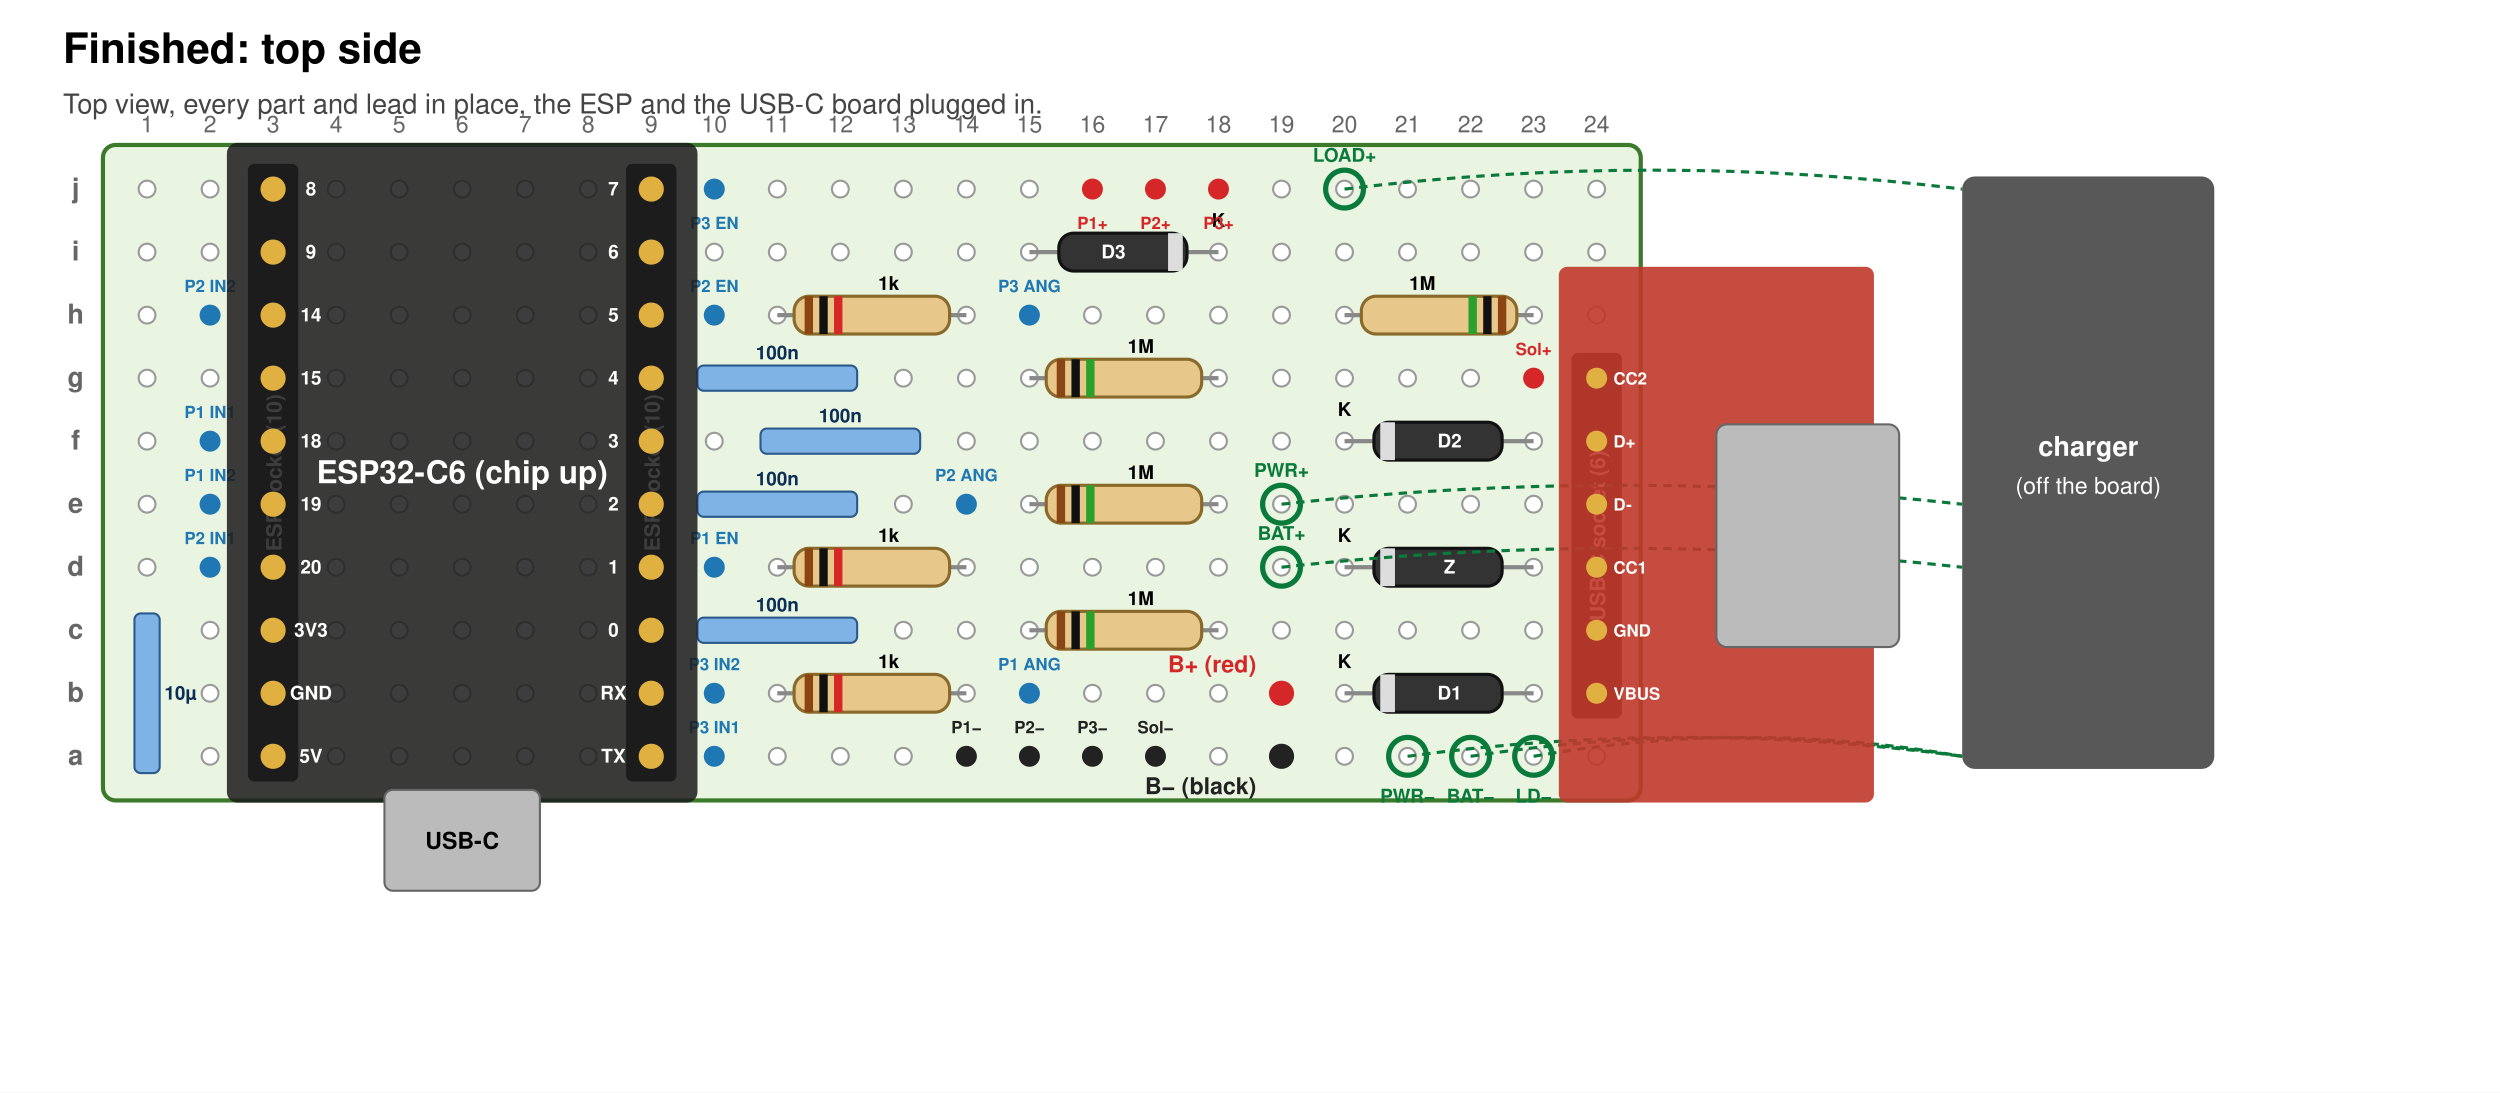
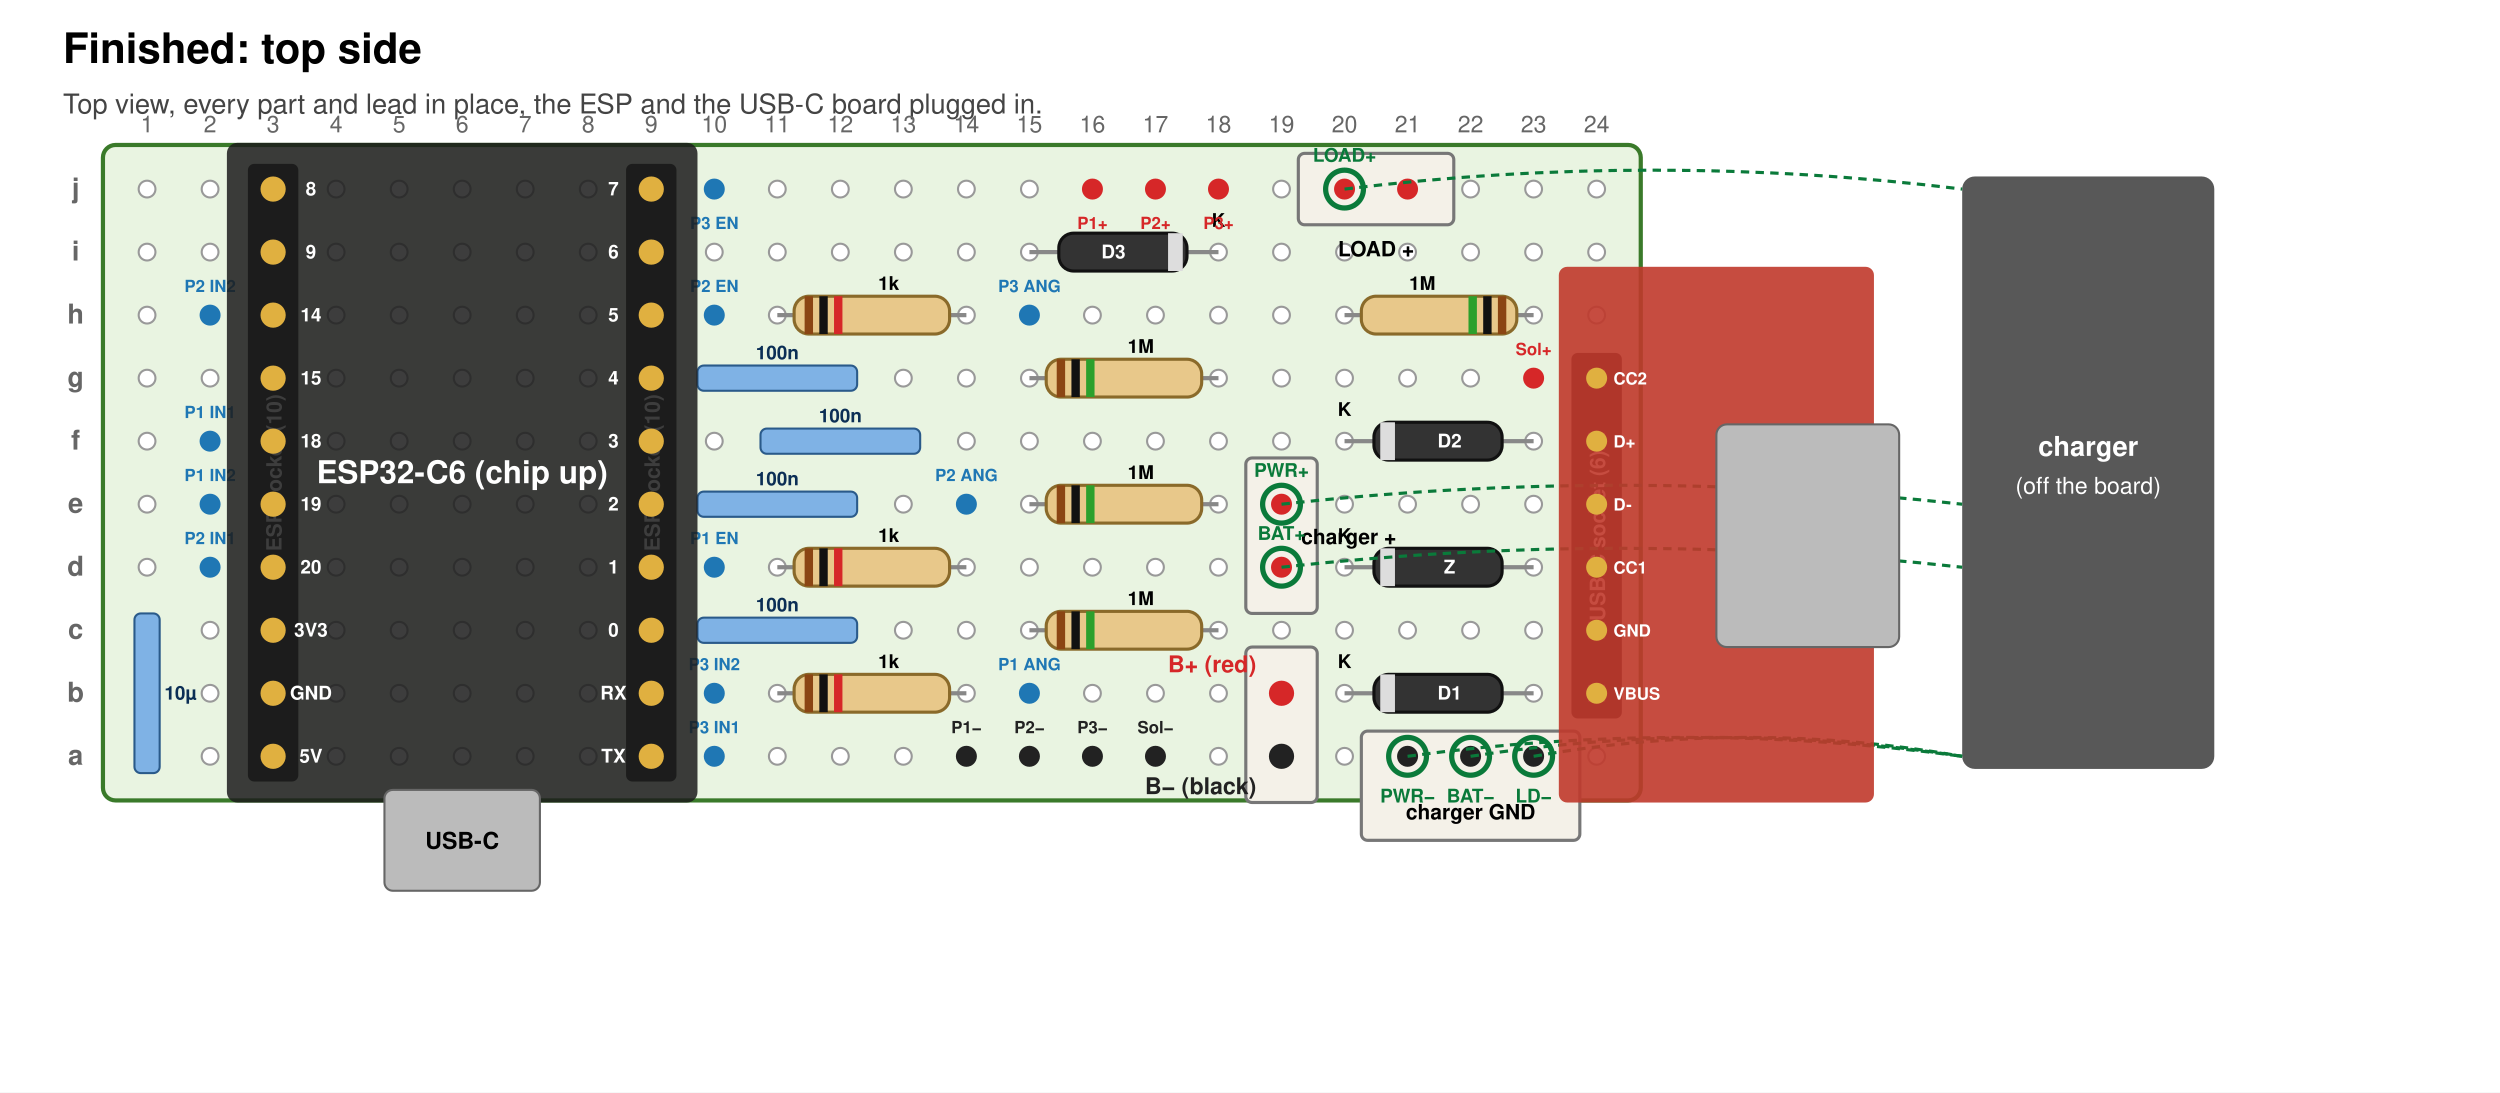
<svg xmlns="http://www.w3.org/2000/svg" width="1190" height="520" font-family="Helvetica,Arial">
  <defs>
    <filter id="mute">
      <feColorMatrix type="saturate" values="0" />
    </filter>
  </defs>
  <rect width="100%" height="100%" fill="#ffffff" />
  <text x="30" y="30" font-size="20" font-weight="bold">Finished: top side</text>
  <text x="30" y="54" font-size="13" fill="#444">Top view, every part and lead in place, the ESP and the USB-C board plugged in.</text>
  <rect x="49" y="69" width="732" height="312" rx="6" fill="#e9f4e1" stroke="#3a7a2a" stroke-width="2" />
  <text x="70" y="63" font-size="11" fill="#666" text-anchor="middle">1</text>
  <text x="100" y="63" font-size="11" fill="#666" text-anchor="middle">2</text>
  <text x="130" y="63" font-size="11" fill="#666" text-anchor="middle">3</text>
  <text x="160" y="63" font-size="11" fill="#666" text-anchor="middle">4</text>
  <text x="190" y="63" font-size="11" fill="#666" text-anchor="middle">5</text>
  <text x="220" y="63" font-size="11" fill="#666" text-anchor="middle">6</text>
  <text x="250" y="63" font-size="11" fill="#666" text-anchor="middle">7</text>
  <text x="280" y="63" font-size="11" fill="#666" text-anchor="middle">8</text>
  <text x="310" y="63" font-size="11" fill="#666" text-anchor="middle">9</text>
  <text x="340" y="63" font-size="11" fill="#666" text-anchor="middle">10</text>
  <text x="370" y="63" font-size="11" fill="#666" text-anchor="middle">11</text>
  <text x="400" y="63" font-size="11" fill="#666" text-anchor="middle">12</text>
  <text x="430" y="63" font-size="11" fill="#666" text-anchor="middle">13</text>
  <text x="460" y="63" font-size="11" fill="#666" text-anchor="middle">14</text>
  <text x="490" y="63" font-size="11" fill="#666" text-anchor="middle">15</text>
  <text x="520" y="63" font-size="11" fill="#666" text-anchor="middle">16</text>
  <text x="550" y="63" font-size="11" fill="#666" text-anchor="middle">17</text>
  <text x="580" y="63" font-size="11" fill="#666" text-anchor="middle">18</text>
  <text x="610" y="63" font-size="11" fill="#666" text-anchor="middle">19</text>
  <text x="640" y="63" font-size="11" fill="#666" text-anchor="middle">20</text>
  <text x="670" y="63" font-size="11" fill="#666" text-anchor="middle">21</text>
  <text x="700" y="63" font-size="11" fill="#666" text-anchor="middle">22</text>
  <text x="730" y="63" font-size="11" fill="#666" text-anchor="middle">23</text>
  <text x="760" y="63" font-size="11" fill="#666" text-anchor="middle">24</text>
  <text x="36" y="364" font-size="13" font-weight="bold" fill="#666" text-anchor="middle">a</text>
  <text x="36" y="334" font-size="13" font-weight="bold" fill="#666" text-anchor="middle">b</text>
  <text x="36" y="304" font-size="13" font-weight="bold" fill="#666" text-anchor="middle">c</text>
  <text x="36" y="274" font-size="13" font-weight="bold" fill="#666" text-anchor="middle">d</text>
  <text x="36" y="244" font-size="13" font-weight="bold" fill="#666" text-anchor="middle">e</text>
  <text x="36" y="214" font-size="13" font-weight="bold" fill="#666" text-anchor="middle">f</text>
  <text x="36" y="184" font-size="13" font-weight="bold" fill="#666" text-anchor="middle">g</text>
  <text x="36" y="154" font-size="13" font-weight="bold" fill="#666" text-anchor="middle">h</text>
  <text x="36" y="124" font-size="13" font-weight="bold" fill="#666" text-anchor="middle">i</text>
  <text x="36" y="94" font-size="13" font-weight="bold" fill="#666" text-anchor="middle">j</text>
  <circle cx="70" cy="360" r="4" fill="#fff" stroke="#999" />
  <circle cx="70" cy="330" r="4" fill="#fff" stroke="#999" />
  <circle cx="70" cy="300" r="4" fill="#fff" stroke="#999" />
  <circle cx="70" cy="270" r="4" fill="#fff" stroke="#999" />
  <circle cx="70" cy="240" r="4" fill="#fff" stroke="#999" />
  <circle cx="70" cy="210" r="4" fill="#fff" stroke="#999" />
  <circle cx="70" cy="180" r="4" fill="#fff" stroke="#999" />
  <circle cx="70" cy="150" r="4" fill="#fff" stroke="#999" />
  <circle cx="70" cy="120" r="4" fill="#fff" stroke="#999" />
  <circle cx="70" cy="90" r="4" fill="#fff" stroke="#999" />
  <circle cx="100" cy="360" r="4" fill="#fff" stroke="#999" />
  <circle cx="100" cy="330" r="4" fill="#fff" stroke="#999" />
  <circle cx="100" cy="300" r="4" fill="#fff" stroke="#999" />
  <circle cx="100" cy="270" r="4" fill="#fff" stroke="#999" />
  <circle cx="100" cy="240" r="4" fill="#fff" stroke="#999" />
  <circle cx="100" cy="210" r="4" fill="#fff" stroke="#999" />
  <circle cx="100" cy="180" r="4" fill="#fff" stroke="#999" />
  <circle cx="100" cy="150" r="4" fill="#fff" stroke="#999" />
  <circle cx="100" cy="120" r="4" fill="#fff" stroke="#999" />
  <circle cx="100" cy="90" r="4" fill="#fff" stroke="#999" />
  <circle cx="130" cy="360" r="4" fill="#fff" stroke="#999" />
  <circle cx="130" cy="330" r="4" fill="#fff" stroke="#999" />
  <circle cx="130" cy="300" r="4" fill="#fff" stroke="#999" />
  <circle cx="130" cy="270" r="4" fill="#fff" stroke="#999" />
  <circle cx="130" cy="240" r="4" fill="#fff" stroke="#999" />
  <circle cx="130" cy="210" r="4" fill="#fff" stroke="#999" />
  <circle cx="130" cy="180" r="4" fill="#fff" stroke="#999" />
  <circle cx="130" cy="150" r="4" fill="#fff" stroke="#999" />
  <circle cx="130" cy="120" r="4" fill="#fff" stroke="#999" />
  <circle cx="130" cy="90" r="4" fill="#fff" stroke="#999" />
  <circle cx="160" cy="360" r="4" fill="#fff" stroke="#999" />
  <circle cx="160" cy="330" r="4" fill="#fff" stroke="#999" />
  <circle cx="160" cy="300" r="4" fill="#fff" stroke="#999" />
  <circle cx="160" cy="270" r="4" fill="#fff" stroke="#999" />
  <circle cx="160" cy="240" r="4" fill="#fff" stroke="#999" />
  <circle cx="160" cy="210" r="4" fill="#fff" stroke="#999" />
  <circle cx="160" cy="180" r="4" fill="#fff" stroke="#999" />
  <circle cx="160" cy="150" r="4" fill="#fff" stroke="#999" />
  <circle cx="160" cy="120" r="4" fill="#fff" stroke="#999" />
  <circle cx="160" cy="90" r="4" fill="#fff" stroke="#999" />
  <circle cx="190" cy="360" r="4" fill="#fff" stroke="#999" />
  <circle cx="190" cy="330" r="4" fill="#fff" stroke="#999" />
  <circle cx="190" cy="300" r="4" fill="#fff" stroke="#999" />
  <circle cx="190" cy="270" r="4" fill="#fff" stroke="#999" />
  <circle cx="190" cy="240" r="4" fill="#fff" stroke="#999" />
  <circle cx="190" cy="210" r="4" fill="#fff" stroke="#999" />
  <circle cx="190" cy="180" r="4" fill="#fff" stroke="#999" />
  <circle cx="190" cy="150" r="4" fill="#fff" stroke="#999" />
  <circle cx="190" cy="120" r="4" fill="#fff" stroke="#999" />
  <circle cx="190" cy="90" r="4" fill="#fff" stroke="#999" />
  <circle cx="220" cy="360" r="4" fill="#fff" stroke="#999" />
  <circle cx="220" cy="330" r="4" fill="#fff" stroke="#999" />
  <circle cx="220" cy="300" r="4" fill="#fff" stroke="#999" />
  <circle cx="220" cy="270" r="4" fill="#fff" stroke="#999" />
  <circle cx="220" cy="240" r="4" fill="#fff" stroke="#999" />
  <circle cx="220" cy="210" r="4" fill="#fff" stroke="#999" />
  <circle cx="220" cy="180" r="4" fill="#fff" stroke="#999" />
  <circle cx="220" cy="150" r="4" fill="#fff" stroke="#999" />
  <circle cx="220" cy="120" r="4" fill="#fff" stroke="#999" />
  <circle cx="220" cy="90" r="4" fill="#fff" stroke="#999" />
  <circle cx="250" cy="360" r="4" fill="#fff" stroke="#999" />
  <circle cx="250" cy="330" r="4" fill="#fff" stroke="#999" />
  <circle cx="250" cy="300" r="4" fill="#fff" stroke="#999" />
  <circle cx="250" cy="270" r="4" fill="#fff" stroke="#999" />
  <circle cx="250" cy="240" r="4" fill="#fff" stroke="#999" />
  <circle cx="250" cy="210" r="4" fill="#fff" stroke="#999" />
  <circle cx="250" cy="180" r="4" fill="#fff" stroke="#999" />
  <circle cx="250" cy="150" r="4" fill="#fff" stroke="#999" />
  <circle cx="250" cy="120" r="4" fill="#fff" stroke="#999" />
  <circle cx="250" cy="90" r="4" fill="#fff" stroke="#999" />
  <circle cx="280" cy="360" r="4" fill="#fff" stroke="#999" />
  <circle cx="280" cy="330" r="4" fill="#fff" stroke="#999" />
  <circle cx="280" cy="300" r="4" fill="#fff" stroke="#999" />
  <circle cx="280" cy="270" r="4" fill="#fff" stroke="#999" />
  <circle cx="280" cy="240" r="4" fill="#fff" stroke="#999" />
  <circle cx="280" cy="210" r="4" fill="#fff" stroke="#999" />
  <circle cx="280" cy="180" r="4" fill="#fff" stroke="#999" />
  <circle cx="280" cy="150" r="4" fill="#fff" stroke="#999" />
  <circle cx="280" cy="120" r="4" fill="#fff" stroke="#999" />
  <circle cx="280" cy="90" r="4" fill="#fff" stroke="#999" />
  <circle cx="310" cy="360" r="4" fill="#fff" stroke="#999" />
  <circle cx="310" cy="330" r="4" fill="#fff" stroke="#999" />
  <circle cx="310" cy="300" r="4" fill="#fff" stroke="#999" />
  <circle cx="310" cy="270" r="4" fill="#fff" stroke="#999" />
  <circle cx="310" cy="240" r="4" fill="#fff" stroke="#999" />
  <circle cx="310" cy="210" r="4" fill="#fff" stroke="#999" />
  <circle cx="310" cy="180" r="4" fill="#fff" stroke="#999" />
  <circle cx="310" cy="150" r="4" fill="#fff" stroke="#999" />
  <circle cx="310" cy="120" r="4" fill="#fff" stroke="#999" />
  <circle cx="310" cy="90" r="4" fill="#fff" stroke="#999" />
  <circle cx="340" cy="360" r="4" fill="#fff" stroke="#999" />
  <circle cx="340" cy="330" r="4" fill="#fff" stroke="#999" />
  <circle cx="340" cy="300" r="4" fill="#fff" stroke="#999" />
  <circle cx="340" cy="270" r="4" fill="#fff" stroke="#999" />
  <circle cx="340" cy="240" r="4" fill="#fff" stroke="#999" />
  <circle cx="340" cy="210" r="4" fill="#fff" stroke="#999" />
  <circle cx="340" cy="180" r="4" fill="#fff" stroke="#999" />
  <circle cx="340" cy="150" r="4" fill="#fff" stroke="#999" />
  <circle cx="340" cy="120" r="4" fill="#fff" stroke="#999" />
  <circle cx="340" cy="90" r="4" fill="#fff" stroke="#999" />
  <circle cx="370" cy="360" r="4" fill="#fff" stroke="#999" />
  <circle cx="370" cy="330" r="4" fill="#fff" stroke="#999" />
  <circle cx="370" cy="300" r="4" fill="#fff" stroke="#999" />
  <circle cx="370" cy="270" r="4" fill="#fff" stroke="#999" />
  <circle cx="370" cy="240" r="4" fill="#fff" stroke="#999" />
  <circle cx="370" cy="210" r="4" fill="#fff" stroke="#999" />
  <circle cx="370" cy="180" r="4" fill="#fff" stroke="#999" />
  <circle cx="370" cy="150" r="4" fill="#fff" stroke="#999" />
  <circle cx="370" cy="120" r="4" fill="#fff" stroke="#999" />
  <circle cx="370" cy="90" r="4" fill="#fff" stroke="#999" />
  <circle cx="400" cy="360" r="4" fill="#fff" stroke="#999" />
  <circle cx="400" cy="330" r="4" fill="#fff" stroke="#999" />
  <circle cx="400" cy="300" r="4" fill="#fff" stroke="#999" />
  <circle cx="400" cy="270" r="4" fill="#fff" stroke="#999" />
  <circle cx="400" cy="240" r="4" fill="#fff" stroke="#999" />
  <circle cx="400" cy="210" r="4" fill="#fff" stroke="#999" />
  <circle cx="400" cy="180" r="4" fill="#fff" stroke="#999" />
  <circle cx="400" cy="150" r="4" fill="#fff" stroke="#999" />
  <circle cx="400" cy="120" r="4" fill="#fff" stroke="#999" />
  <circle cx="400" cy="90" r="4" fill="#fff" stroke="#999" />
  <circle cx="430" cy="360" r="4" fill="#fff" stroke="#999" />
  <circle cx="430" cy="330" r="4" fill="#fff" stroke="#999" />
  <circle cx="430" cy="300" r="4" fill="#fff" stroke="#999" />
  <circle cx="430" cy="270" r="4" fill="#fff" stroke="#999" />
  <circle cx="430" cy="240" r="4" fill="#fff" stroke="#999" />
  <circle cx="430" cy="210" r="4" fill="#fff" stroke="#999" />
  <circle cx="430" cy="180" r="4" fill="#fff" stroke="#999" />
  <circle cx="430" cy="150" r="4" fill="#fff" stroke="#999" />
  <circle cx="430" cy="120" r="4" fill="#fff" stroke="#999" />
  <circle cx="430" cy="90" r="4" fill="#fff" stroke="#999" />
  <circle cx="460" cy="360" r="4" fill="#fff" stroke="#999" />
  <circle cx="460" cy="330" r="4" fill="#fff" stroke="#999" />
  <circle cx="460" cy="300" r="4" fill="#fff" stroke="#999" />
  <circle cx="460" cy="270" r="4" fill="#fff" stroke="#999" />
  <circle cx="460" cy="240" r="4" fill="#fff" stroke="#999" />
  <circle cx="460" cy="210" r="4" fill="#fff" stroke="#999" />
  <circle cx="460" cy="180" r="4" fill="#fff" stroke="#999" />
  <circle cx="460" cy="150" r="4" fill="#fff" stroke="#999" />
  <circle cx="460" cy="120" r="4" fill="#fff" stroke="#999" />
  <circle cx="460" cy="90" r="4" fill="#fff" stroke="#999" />
  <circle cx="490" cy="360" r="4" fill="#fff" stroke="#999" />
  <circle cx="490" cy="330" r="4" fill="#fff" stroke="#999" />
  <circle cx="490" cy="300" r="4" fill="#fff" stroke="#999" />
  <circle cx="490" cy="270" r="4" fill="#fff" stroke="#999" />
  <circle cx="490" cy="240" r="4" fill="#fff" stroke="#999" />
  <circle cx="490" cy="210" r="4" fill="#fff" stroke="#999" />
  <circle cx="490" cy="180" r="4" fill="#fff" stroke="#999" />
  <circle cx="490" cy="150" r="4" fill="#fff" stroke="#999" />
  <circle cx="490" cy="120" r="4" fill="#fff" stroke="#999" />
  <circle cx="490" cy="90" r="4" fill="#fff" stroke="#999" />
  <circle cx="520" cy="360" r="4" fill="#fff" stroke="#999" />
  <circle cx="520" cy="330" r="4" fill="#fff" stroke="#999" />
  <circle cx="520" cy="300" r="4" fill="#fff" stroke="#999" />
  <circle cx="520" cy="270" r="4" fill="#fff" stroke="#999" />
  <circle cx="520" cy="240" r="4" fill="#fff" stroke="#999" />
  <circle cx="520" cy="210" r="4" fill="#fff" stroke="#999" />
  <circle cx="520" cy="180" r="4" fill="#fff" stroke="#999" />
  <circle cx="520" cy="150" r="4" fill="#fff" stroke="#999" />
  <circle cx="520" cy="120" r="4" fill="#fff" stroke="#999" />
  <circle cx="520" cy="90" r="4" fill="#fff" stroke="#999" />
  <circle cx="550" cy="360" r="4" fill="#fff" stroke="#999" />
  <circle cx="550" cy="330" r="4" fill="#fff" stroke="#999" />
  <circle cx="550" cy="300" r="4" fill="#fff" stroke="#999" />
  <circle cx="550" cy="270" r="4" fill="#fff" stroke="#999" />
  <circle cx="550" cy="240" r="4" fill="#fff" stroke="#999" />
  <circle cx="550" cy="210" r="4" fill="#fff" stroke="#999" />
  <circle cx="550" cy="180" r="4" fill="#fff" stroke="#999" />
  <circle cx="550" cy="150" r="4" fill="#fff" stroke="#999" />
  <circle cx="550" cy="120" r="4" fill="#fff" stroke="#999" />
  <circle cx="550" cy="90" r="4" fill="#fff" stroke="#999" />
  <circle cx="580" cy="360" r="4" fill="#fff" stroke="#999" />
  <circle cx="580" cy="330" r="4" fill="#fff" stroke="#999" />
  <circle cx="580" cy="300" r="4" fill="#fff" stroke="#999" />
  <circle cx="580" cy="270" r="4" fill="#fff" stroke="#999" />
  <circle cx="580" cy="240" r="4" fill="#fff" stroke="#999" />
  <circle cx="580" cy="210" r="4" fill="#fff" stroke="#999" />
  <circle cx="580" cy="180" r="4" fill="#fff" stroke="#999" />
  <circle cx="580" cy="150" r="4" fill="#fff" stroke="#999" />
  <circle cx="580" cy="120" r="4" fill="#fff" stroke="#999" />
  <circle cx="580" cy="90" r="4" fill="#fff" stroke="#999" />
  <circle cx="610" cy="360" r="4" fill="#fff" stroke="#999" />
  <circle cx="610" cy="330" r="4" fill="#fff" stroke="#999" />
  <circle cx="610" cy="300" r="4" fill="#fff" stroke="#999" />
  <circle cx="610" cy="270" r="4" fill="#fff" stroke="#999" />
  <circle cx="610" cy="240" r="4" fill="#fff" stroke="#999" />
  <circle cx="610" cy="210" r="4" fill="#fff" stroke="#999" />
  <circle cx="610" cy="180" r="4" fill="#fff" stroke="#999" />
  <circle cx="610" cy="150" r="4" fill="#fff" stroke="#999" />
  <circle cx="610" cy="120" r="4" fill="#fff" stroke="#999" />
  <circle cx="610" cy="90" r="4" fill="#fff" stroke="#999" />
  <circle cx="640" cy="360" r="4" fill="#fff" stroke="#999" />
  <circle cx="640" cy="330" r="4" fill="#fff" stroke="#999" />
  <circle cx="640" cy="300" r="4" fill="#fff" stroke="#999" />
  <circle cx="640" cy="270" r="4" fill="#fff" stroke="#999" />
  <circle cx="640" cy="240" r="4" fill="#fff" stroke="#999" />
  <circle cx="640" cy="210" r="4" fill="#fff" stroke="#999" />
  <circle cx="640" cy="180" r="4" fill="#fff" stroke="#999" />
  <circle cx="640" cy="150" r="4" fill="#fff" stroke="#999" />
  <circle cx="640" cy="120" r="4" fill="#fff" stroke="#999" />
  <circle cx="640" cy="90" r="4" fill="#fff" stroke="#999" />
  <circle cx="670" cy="360" r="4" fill="#fff" stroke="#999" />
  <circle cx="670" cy="330" r="4" fill="#fff" stroke="#999" />
  <circle cx="670" cy="300" r="4" fill="#fff" stroke="#999" />
  <circle cx="670" cy="270" r="4" fill="#fff" stroke="#999" />
  <circle cx="670" cy="240" r="4" fill="#fff" stroke="#999" />
  <circle cx="670" cy="210" r="4" fill="#fff" stroke="#999" />
  <circle cx="670" cy="180" r="4" fill="#fff" stroke="#999" />
  <circle cx="670" cy="150" r="4" fill="#fff" stroke="#999" />
  <circle cx="670" cy="120" r="4" fill="#fff" stroke="#999" />
  <circle cx="670" cy="90" r="4" fill="#fff" stroke="#999" />
  <circle cx="700" cy="360" r="4" fill="#fff" stroke="#999" />
  <circle cx="700" cy="330" r="4" fill="#fff" stroke="#999" />
  <circle cx="700" cy="300" r="4" fill="#fff" stroke="#999" />
  <circle cx="700" cy="270" r="4" fill="#fff" stroke="#999" />
  <circle cx="700" cy="240" r="4" fill="#fff" stroke="#999" />
  <circle cx="700" cy="210" r="4" fill="#fff" stroke="#999" />
  <circle cx="700" cy="180" r="4" fill="#fff" stroke="#999" />
  <circle cx="700" cy="150" r="4" fill="#fff" stroke="#999" />
  <circle cx="700" cy="120" r="4" fill="#fff" stroke="#999" />
  <circle cx="700" cy="90" r="4" fill="#fff" stroke="#999" />
  <circle cx="730" cy="360" r="4" fill="#fff" stroke="#999" />
  <circle cx="730" cy="330" r="4" fill="#fff" stroke="#999" />
  <circle cx="730" cy="300" r="4" fill="#fff" stroke="#999" />
  <circle cx="730" cy="270" r="4" fill="#fff" stroke="#999" />
  <circle cx="730" cy="240" r="4" fill="#fff" stroke="#999" />
  <circle cx="730" cy="210" r="4" fill="#fff" stroke="#999" />
  <circle cx="730" cy="180" r="4" fill="#fff" stroke="#999" />
  <circle cx="730" cy="150" r="4" fill="#fff" stroke="#999" />
  <circle cx="730" cy="120" r="4" fill="#fff" stroke="#999" />
  <circle cx="730" cy="90" r="4" fill="#fff" stroke="#999" />
  <circle cx="760" cy="360" r="4" fill="#fff" stroke="#999" />
  <circle cx="760" cy="330" r="4" fill="#fff" stroke="#999" />
  <circle cx="760" cy="300" r="4" fill="#fff" stroke="#999" />
  <circle cx="760" cy="270" r="4" fill="#fff" stroke="#999" />
  <circle cx="760" cy="240" r="4" fill="#fff" stroke="#999" />
  <circle cx="760" cy="210" r="4" fill="#fff" stroke="#999" />
  <circle cx="760" cy="180" r="4" fill="#fff" stroke="#999" />
  <circle cx="760" cy="150" r="4" fill="#fff" stroke="#999" />
  <circle cx="760" cy="120" r="4" fill="#fff" stroke="#999" />
  <circle cx="760" cy="90" r="4" fill="#fff" stroke="#999" />
  <line x1="730" y1="150" x2="640" y2="150" stroke="#888" stroke-width="2" />
  <rect x="648" y="141" width="74" height="18" rx="7" fill="#e8c88a" stroke="#8a6a2a" stroke-width="1.5" />
  <rect x="713" y="141" width="4" height="18" fill="#8b4513" />
  <rect x="706" y="141" width="4" height="18" fill="#111" />
  <rect x="699" y="141" width="4" height="18" fill="#2ca02c" />
  <text x="677" y="138" font-size="9" text-anchor="middle" font-weight="bold">1M</text>
  <line x1="490" y1="180" x2="580" y2="180" stroke="#888" stroke-width="2" />
  <rect x="498" y="171" width="74" height="18" rx="7" fill="#e8c88a" stroke="#8a6a2a" stroke-width="1.5" />
  <rect x="503" y="171" width="4" height="18" fill="#8b4513" />
  <rect x="510" y="171" width="4" height="18" fill="#111" />
  <rect x="517" y="171" width="4" height="18" fill="#2ca02c" />
  <text x="543" y="168" font-size="9" text-anchor="middle" font-weight="bold">1M</text>
  <line x1="490" y1="240" x2="580" y2="240" stroke="#888" stroke-width="2" />
  <rect x="498" y="231" width="74" height="18" rx="7" fill="#e8c88a" stroke="#8a6a2a" stroke-width="1.5" />
  <rect x="503" y="231" width="4" height="18" fill="#8b4513" />
  <rect x="510" y="231" width="4" height="18" fill="#111" />
  <rect x="517" y="231" width="4" height="18" fill="#2ca02c" />
  <text x="543" y="228" font-size="9" text-anchor="middle" font-weight="bold">1M</text>
  <line x1="490" y1="300" x2="580" y2="300" stroke="#888" stroke-width="2" />
  <rect x="498" y="291" width="74" height="18" rx="7" fill="#e8c88a" stroke="#8a6a2a" stroke-width="1.5" />
  <rect x="503" y="291" width="4" height="18" fill="#8b4513" />
  <rect x="510" y="291" width="4" height="18" fill="#111" />
  <rect x="517" y="291" width="4" height="18" fill="#2ca02c" />
  <text x="543" y="288" font-size="9" text-anchor="middle" font-weight="bold">1M</text>
  <line x1="370" y1="330" x2="460" y2="330" stroke="#888" stroke-width="2" />
  <rect x="378" y="321" width="74" height="18" rx="7" fill="#e8c88a" stroke="#8a6a2a" stroke-width="1.5" />
  <rect x="383" y="321" width="4" height="18" fill="#8b4513" />
  <rect x="390" y="321" width="4" height="18" fill="#111" />
  <rect x="397" y="321" width="4" height="18" fill="#d62728" />
  <text x="423" y="318" font-size="9" text-anchor="middle" font-weight="bold">1k</text>
  <line x1="370" y1="270" x2="460" y2="270" stroke="#888" stroke-width="2" />
  <rect x="378" y="261" width="74" height="18" rx="7" fill="#e8c88a" stroke="#8a6a2a" stroke-width="1.5" />
  <rect x="383" y="261" width="4" height="18" fill="#8b4513" />
  <rect x="390" y="261" width="4" height="18" fill="#111" />
  <rect x="397" y="261" width="4" height="18" fill="#d62728" />
  <text x="423" y="258" font-size="9" text-anchor="middle" font-weight="bold">1k</text>
  <line x1="370" y1="150" x2="460" y2="150" stroke="#888" stroke-width="2" />
  <rect x="378" y="141" width="74" height="18" rx="7" fill="#e8c88a" stroke="#8a6a2a" stroke-width="1.5" />
  <rect x="383" y="141" width="4" height="18" fill="#8b4513" />
  <rect x="390" y="141" width="4" height="18" fill="#111" />
  <rect x="397" y="141" width="4" height="18" fill="#d62728" />
  <text x="423" y="138" font-size="9" text-anchor="middle" font-weight="bold">1k</text>
  <line x1="490" y1="120" x2="580" y2="120" stroke="#888" stroke-width="2" />
  <rect x="504" y="111" width="61" height="18" rx="7" fill="#333" stroke="#111" stroke-width="1.5" />
  <rect x="556" y="111" width="7" height="18" fill="#ddd" />
  <text x="530" y="123" font-size="9" fill="#fff" text-anchor="middle" font-weight="bold">D3</text>
  <text x="580" y="108" font-size="9" fill="#000" text-anchor="middle" font-weight="bold">K</text>
  <line x1="730" y1="330" x2="640" y2="330" stroke="#888" stroke-width="2" />
  <rect x="654" y="321" width="61" height="18" rx="7" fill="#333" stroke="#111" stroke-width="1.5" />
  <rect x="657" y="321" width="7" height="18" fill="#ddd" />
  <text x="690" y="333" font-size="9" fill="#fff" text-anchor="middle" font-weight="bold">D1</text>
  <text x="640" y="318" font-size="9" fill="#000" text-anchor="middle" font-weight="bold">K</text>
  <line x1="730" y1="210" x2="640" y2="210" stroke="#888" stroke-width="2" />
  <rect x="654" y="201" width="61" height="18" rx="7" fill="#333" stroke="#111" stroke-width="1.5" />
  <rect x="657" y="201" width="7" height="18" fill="#ddd" />
  <text x="690" y="213" font-size="9" fill="#fff" text-anchor="middle" font-weight="bold">D2</text>
  <text x="640" y="198" font-size="9" fill="#000" text-anchor="middle" font-weight="bold">K</text>
  <line x1="730" y1="270" x2="640" y2="270" stroke="#888" stroke-width="2" />
  <rect x="654" y="261" width="61" height="18" rx="7" fill="#333" stroke="#111" stroke-width="1.5" />
  <rect x="657" y="261" width="7" height="18" fill="#ddd" />
  <text x="690" y="273" font-size="9" fill="#fff" text-anchor="middle" font-weight="bold">Z</text>
  <text x="640" y="258" font-size="9" fill="#000" text-anchor="middle" font-weight="bold">K</text>
  <rect x="64" y="292" width="12" height="76" rx="3" fill="#7fb2e5" stroke="#2a5a8a" />
  <text x="86" y="333" font-size="9" text-anchor="middle" fill="#0b2e55" font-weight="bold">10µ</text>
  <rect x="362" y="204" width="76" height="12" rx="3" fill="#7fb2e5" stroke="#2a5a8a" />
  <text x="400" y="201" font-size="9" text-anchor="middle" fill="#0b2e55" font-weight="bold">100n</text>
  <rect x="332" y="294" width="76" height="12" rx="3" fill="#7fb2e5" stroke="#2a5a8a" />
  <text x="370" y="291" font-size="9" text-anchor="middle" fill="#0b2e55" font-weight="bold">100n</text>
  <rect x="332" y="234" width="76" height="12" rx="3" fill="#7fb2e5" stroke="#2a5a8a" />
  <text x="370" y="231" font-size="9" text-anchor="middle" fill="#0b2e55" font-weight="bold">100n</text>
  <rect x="332" y="174" width="76" height="12" rx="3" fill="#7fb2e5" stroke="#2a5a8a" />
  <text x="370" y="171" font-size="9" text-anchor="middle" fill="#0b2e55" font-weight="bold">100n</text>
  <rect x="118" y="78" width="24" height="294" rx="3" fill="#222" />
  <rect x="126" y="356" width="8" height="8" fill="#888" />
  <rect x="126" y="326" width="8" height="8" fill="#888" />
  <rect x="126" y="296" width="8" height="8" fill="#888" />
  <rect x="126" y="266" width="8" height="8" fill="#888" />
  <rect x="126" y="236" width="8" height="8" fill="#888" />
  <rect x="126" y="206" width="8" height="8" fill="#888" />
  <rect x="126" y="176" width="8" height="8" fill="#888" />
  <rect x="126" y="146" width="8" height="8" fill="#888" />
  <rect x="126" y="116" width="8" height="8" fill="#888" />
  <rect x="126" y="86" width="8" height="8" fill="#888" />
  <text x="130" y="229" font-size="10" fill="#fff" text-anchor="middle" font-weight="bold" transform="rotate(-90 130 225)">ESP socket (10)</text>
  <rect x="298" y="78" width="24" height="294" rx="3" fill="#222" />
  <rect x="306" y="356" width="8" height="8" fill="#888" />
  <rect x="306" y="326" width="8" height="8" fill="#888" />
  <rect x="306" y="296" width="8" height="8" fill="#888" />
  <rect x="306" y="266" width="8" height="8" fill="#888" />
  <rect x="306" y="236" width="8" height="8" fill="#888" />
  <rect x="306" y="206" width="8" height="8" fill="#888" />
  <rect x="306" y="176" width="8" height="8" fill="#888" />
  <rect x="306" y="146" width="8" height="8" fill="#888" />
  <rect x="306" y="116" width="8" height="8" fill="#888" />
  <rect x="306" y="86" width="8" height="8" fill="#888" />
  <text x="310" y="229" font-size="10" fill="#fff" text-anchor="middle" font-weight="bold" transform="rotate(-90 310 225)">ESP socket (10)</text>
  <rect x="748" y="168" width="24" height="174" rx="3" fill="#222" />
  <rect x="756" y="326" width="8" height="8" fill="#888" />
  <rect x="756" y="296" width="8" height="8" fill="#888" />
  <rect x="756" y="266" width="8" height="8" fill="#888" />
  <rect x="756" y="236" width="8" height="8" fill="#888" />
  <rect x="756" y="206" width="8" height="8" fill="#888" />
  <rect x="756" y="176" width="8" height="8" fill="#888" />
  <text x="760" y="259" font-size="10" fill="#fff" text-anchor="middle" font-weight="bold" transform="rotate(-90 760 255)">USB-C socket (6)</text>
+   <rect x="593" y="308" width="34" height="74" rx="3" fill="#f4f1e8" stroke="#777" stroke-width="1.5" />
+   <circle cx="610" cy="360" r="5" fill="#222222" />
+   <circle cx="610" cy="330" r="5" fill="#d62728" />
+   <rect x="593" y="218" width="34" height="74" rx="3" fill="#f4f1e8" stroke="#777" stroke-width="1.5" />
+   <circle cx="610" cy="270" r="5" fill="#d62728" />
+   <circle cx="610" cy="240" r="5" fill="#d62728" />
+   <text x="642" y="259" font-size="10" text-anchor="middle" font-weight="bold">charger +</text>
+   <rect x="618" y="73" width="74" height="34" rx="3" fill="#f4f1e8" stroke="#777" stroke-width="1.5" />
+   <circle cx="640" cy="90" r="5" fill="#d62728" />
+   <circle cx="670" cy="90" r="5" fill="#d62728" />
+   <text x="655" y="122" font-size="10" text-anchor="middle" font-weight="bold">LOAD +</text>
+   <rect x="648" y="348" width="104" height="52" rx="3" fill="#f4f1e8" stroke="#777" stroke-width="1.5" />
+   <circle cx="670" cy="360" r="5" fill="#222222" />
+   <circle cx="700" cy="360" r="5" fill="#222222" />
+   <circle cx="730" cy="360" r="5" fill="#222222" />
+   <text x="700" y="390" font-size="10" text-anchor="middle" font-weight="bold">charger GND</text>
  <circle cx="610" cy="360" r="6" fill="#222" />
  <text x="598" y="378" font-size="11" fill="#222" text-anchor="end" font-weight="bold">B− (black)</text>
  <circle cx="610" cy="330" r="6" fill="#d62728" />
  <text x="598" y="320" font-size="11" fill="#d62728" text-anchor="end" font-weight="bold">B+ (red)</text>
  <rect x="934" y="84" width="120" height="282" rx="6" fill="#3b3b3b" opacity="0.85" />
  <text x="994" y="217" font-size="13" fill="#fff" text-anchor="middle" font-weight="bold">charger</text>
  <text x="994" y="235" font-size="11" fill="#fff" text-anchor="middle">(off the board)</text>
  <circle cx="610" cy="240" r="9" fill="none" stroke="#0a7a3a" stroke-width="2.5" />
  <path d="M610 240 Q772 222 934 240" fill="none" stroke="#0a7a3a" stroke-width="1.5" stroke-dasharray="4,3" />
  <text x="610" y="227" font-size="9" fill="#0a7a3a" text-anchor="middle" font-weight="bold">PWR+</text>
  <circle cx="670" cy="360" r="9" fill="none" stroke="#0a7a3a" stroke-width="2.5" />
  <path d="M670 360 Q802 342 934 360" fill="none" stroke="#0a7a3a" stroke-width="1.5" stroke-dasharray="4,3" />
  <text x="670" y="382" font-size="9" fill="#0a7a3a" text-anchor="middle" font-weight="bold">PWR−</text>
  <circle cx="610" cy="270" r="9" fill="none" stroke="#0a7a3a" stroke-width="2.5" />
  <path d="M610 270 Q772 252 934 270" fill="none" stroke="#0a7a3a" stroke-width="1.5" stroke-dasharray="4,3" />
  <text x="610" y="257" font-size="9" fill="#0a7a3a" text-anchor="middle" font-weight="bold">BAT+</text>
  <circle cx="700" cy="360" r="9" fill="none" stroke="#0a7a3a" stroke-width="2.5" />
  <path d="M700 360 Q817 342 934 360" fill="none" stroke="#0a7a3a" stroke-width="1.5" stroke-dasharray="4,3" />
  <text x="700" y="382" font-size="9" fill="#0a7a3a" text-anchor="middle" font-weight="bold">BAT−</text>
  <circle cx="640" cy="90" r="9" fill="none" stroke="#0a7a3a" stroke-width="2.5" />
  <path d="M640 90 Q787 72 934 90" fill="none" stroke="#0a7a3a" stroke-width="1.5" stroke-dasharray="4,3" />
  <text x="640" y="77" font-size="9" fill="#0a7a3a" text-anchor="middle" font-weight="bold">LOAD+</text>
  <circle cx="730" cy="360" r="9" fill="none" stroke="#0a7a3a" stroke-width="2.5" />
  <path d="M730 360 Q832 342 934 360" fill="none" stroke="#0a7a3a" stroke-width="1.5" stroke-dasharray="4,3" />
  <text x="730" y="382" font-size="9" fill="#0a7a3a" text-anchor="middle" font-weight="bold">LD−</text>
  <circle cx="340" cy="360" r="5" fill="#1f77b4" />
  <text x="340" y="349" font-size="8" fill="#1f77b4" text-anchor="middle" font-weight="bold">P3 IN1</text>
  <circle cx="340" cy="330" r="5" fill="#1f77b4" />
  <text x="340" y="319" font-size="8" fill="#1f77b4" text-anchor="middle" font-weight="bold">P3 IN2</text>
  <circle cx="100" cy="210" r="5" fill="#1f77b4" />
  <text x="100" y="199" font-size="8" fill="#1f77b4" text-anchor="middle" font-weight="bold">P1 IN1</text>
  <circle cx="100" cy="240" r="5" fill="#1f77b4" />
  <text x="100" y="229" font-size="8" fill="#1f77b4" text-anchor="middle" font-weight="bold">P1 IN2</text>
  <circle cx="100" cy="270" r="5" fill="#1f77b4" />
  <text x="100" y="259" font-size="8" fill="#1f77b4" text-anchor="middle" font-weight="bold">P2 IN1</text>
  <circle cx="100" cy="150" r="5" fill="#1f77b4" />
  <text x="100" y="139" font-size="8" fill="#1f77b4" text-anchor="middle" font-weight="bold">P2 IN2</text>
  <circle cx="340" cy="270" r="5" fill="#1f77b4" />
  <text x="340" y="259" font-size="8" fill="#1f77b4" text-anchor="middle" font-weight="bold">P1 EN</text>
  <circle cx="340" cy="150" r="5" fill="#1f77b4" />
  <text x="340" y="139" font-size="8" fill="#1f77b4" text-anchor="middle" font-weight="bold">P2 EN</text>
  <circle cx="340" cy="90" r="5" fill="#1f77b4" />
  <text x="340" y="109" font-size="8" fill="#1f77b4" text-anchor="middle" font-weight="bold">P3 EN</text>
  <circle cx="490" cy="330" r="5" fill="#1f77b4" />
  <text x="490" y="319" font-size="8" fill="#1f77b4" text-anchor="middle" font-weight="bold">P1 ANG</text>
  <circle cx="460" cy="240" r="5" fill="#1f77b4" />
  <text x="460" y="229" font-size="8" fill="#1f77b4" text-anchor="middle" font-weight="bold">P2 ANG</text>
  <circle cx="490" cy="150" r="5" fill="#1f77b4" />
  <text x="490" y="139" font-size="8" fill="#1f77b4" text-anchor="middle" font-weight="bold">P3 ANG</text>
  <circle cx="520" cy="90" r="5" fill="#d62728" />
  <text x="520" y="109" font-size="8" fill="#d62728" text-anchor="middle" font-weight="bold">P1+</text>
  <circle cx="550" cy="90" r="5" fill="#d62728" />
  <text x="550" y="109" font-size="8" fill="#d62728" text-anchor="middle" font-weight="bold">P2+</text>
  <circle cx="580" cy="90" r="5" fill="#d62728" />
  <text x="580" y="109" font-size="8" fill="#d62728" text-anchor="middle" font-weight="bold">P3+</text>
  <circle cx="460" cy="360" r="5" fill="#222222" />
  <text x="460" y="349" font-size="8" fill="#222222" text-anchor="middle" font-weight="bold">P1−</text>
  <circle cx="490" cy="360" r="5" fill="#222222" />
  <text x="490" y="349" font-size="8" fill="#222222" text-anchor="middle" font-weight="bold">P2−</text>
  <circle cx="520" cy="360" r="5" fill="#222222" />
  <text x="520" y="349" font-size="8" fill="#222222" text-anchor="middle" font-weight="bold">P3−</text>
  <circle cx="730" cy="180" r="5" fill="#d62728" />
  <text x="730" y="169" font-size="8" fill="#d62728" text-anchor="middle" font-weight="bold">Sol+</text>
  <circle cx="550" cy="360" r="5" fill="#222222" />
  <text x="550" y="349" font-size="8" fill="#222222" text-anchor="middle" font-weight="bold">Sol−</text>
  <rect x="108" y="68" width="224" height="314" rx="5" fill="#1b1b1b" opacity="0.85" />
  <rect x="183" y="376" width="74" height="48" rx="4" fill="#bbb" stroke="#666" />
  <text x="220" y="404" font-size="11" text-anchor="middle" font-weight="bold">USB-C</text>
  <circle cx="130" cy="360" r="6" fill="#e0b040" />
  <text x="148" y="363" font-size="9" fill="#fff" text-anchor="middle" font-weight="bold">5V</text>
  <circle cx="130" cy="330" r="6" fill="#e0b040" />
  <text x="148" y="333" font-size="9" fill="#fff" text-anchor="middle" font-weight="bold">GND</text>
  <circle cx="130" cy="300" r="6" fill="#e0b040" />
  <text x="148" y="303" font-size="9" fill="#fff" text-anchor="middle" font-weight="bold">3V3</text>
  <circle cx="130" cy="270" r="6" fill="#e0b040" />
  <text x="148" y="273" font-size="9" fill="#fff" text-anchor="middle" font-weight="bold">20</text>
  <circle cx="130" cy="240" r="6" fill="#e0b040" />
  <text x="148" y="243" font-size="9" fill="#fff" text-anchor="middle" font-weight="bold">19</text>
  <circle cx="130" cy="210" r="6" fill="#e0b040" />
  <text x="148" y="213" font-size="9" fill="#fff" text-anchor="middle" font-weight="bold">18</text>
  <circle cx="130" cy="180" r="6" fill="#e0b040" />
  <text x="148" y="183" font-size="9" fill="#fff" text-anchor="middle" font-weight="bold">15</text>
  <circle cx="130" cy="150" r="6" fill="#e0b040" />
  <text x="148" y="153" font-size="9" fill="#fff" text-anchor="middle" font-weight="bold">14</text>
  <circle cx="130" cy="120" r="6" fill="#e0b040" />
  <text x="148" y="123" font-size="9" fill="#fff" text-anchor="middle" font-weight="bold">9</text>
  <circle cx="130" cy="90" r="6" fill="#e0b040" />
  <text x="148" y="93" font-size="9" fill="#fff" text-anchor="middle" font-weight="bold">8</text>
  <circle cx="310" cy="360" r="6" fill="#e0b040" />
  <text x="292" y="363" font-size="9" fill="#fff" text-anchor="middle" font-weight="bold">TX</text>
  <circle cx="310" cy="330" r="6" fill="#e0b040" />
  <text x="292" y="333" font-size="9" fill="#fff" text-anchor="middle" font-weight="bold">RX</text>
  <circle cx="310" cy="300" r="6" fill="#e0b040" />
  <text x="292" y="303" font-size="9" fill="#fff" text-anchor="middle" font-weight="bold">0</text>
  <circle cx="310" cy="270" r="6" fill="#e0b040" />
  <text x="292" y="273" font-size="9" fill="#fff" text-anchor="middle" font-weight="bold">1</text>
  <circle cx="310" cy="240" r="6" fill="#e0b040" />
  <text x="292" y="243" font-size="9" fill="#fff" text-anchor="middle" font-weight="bold">2</text>
  <circle cx="310" cy="210" r="6" fill="#e0b040" />
  <text x="292" y="213" font-size="9" fill="#fff" text-anchor="middle" font-weight="bold">3</text>
  <circle cx="310" cy="180" r="6" fill="#e0b040" />
  <text x="292" y="183" font-size="9" fill="#fff" text-anchor="middle" font-weight="bold">4</text>
  <circle cx="310" cy="150" r="6" fill="#e0b040" />
  <text x="292" y="153" font-size="9" fill="#fff" text-anchor="middle" font-weight="bold">5</text>
  <circle cx="310" cy="120" r="6" fill="#e0b040" />
  <text x="292" y="123" font-size="9" fill="#fff" text-anchor="middle" font-weight="bold">6</text>
  <circle cx="310" cy="90" r="6" fill="#e0b040" />
  <text x="292" y="93" font-size="9" fill="#fff" text-anchor="middle" font-weight="bold">7</text>
  <text x="220" y="230" font-size="15" fill="#fff" text-anchor="middle" font-weight="bold">ESP32-C6 (chip up)</text>
  <rect x="742" y="127" width="150" height="255" rx="4" fill="#c0392b" opacity="0.9" />
  <rect x="817" y="202" width="87" height="106" rx="5" fill="#bbb" stroke="#666" />
  <circle cx="760" cy="330" r="5" fill="#e0b040" />
  <text x="768" y="333" font-size="8" fill="#fff" font-weight="bold">VBUS</text>
  <circle cx="760" cy="300" r="5" fill="#e0b040" />
  <text x="768" y="303" font-size="8" fill="#fff" font-weight="bold">GND</text>
  <circle cx="760" cy="270" r="5" fill="#e0b040" />
  <text x="768" y="273" font-size="8" fill="#fff" font-weight="bold">CC1</text>
  <circle cx="760" cy="240" r="5" fill="#e0b040" />
  <text x="768" y="243" font-size="8" fill="#fff" font-weight="bold">D-</text>
  <circle cx="760" cy="210" r="5" fill="#e0b040" />
  <text x="768" y="213" font-size="8" fill="#fff" font-weight="bold">D+</text>
  <circle cx="760" cy="180" r="5" fill="#e0b040" />
  <text x="768" y="183" font-size="8" fill="#fff" font-weight="bold">CC2</text>
</svg>
